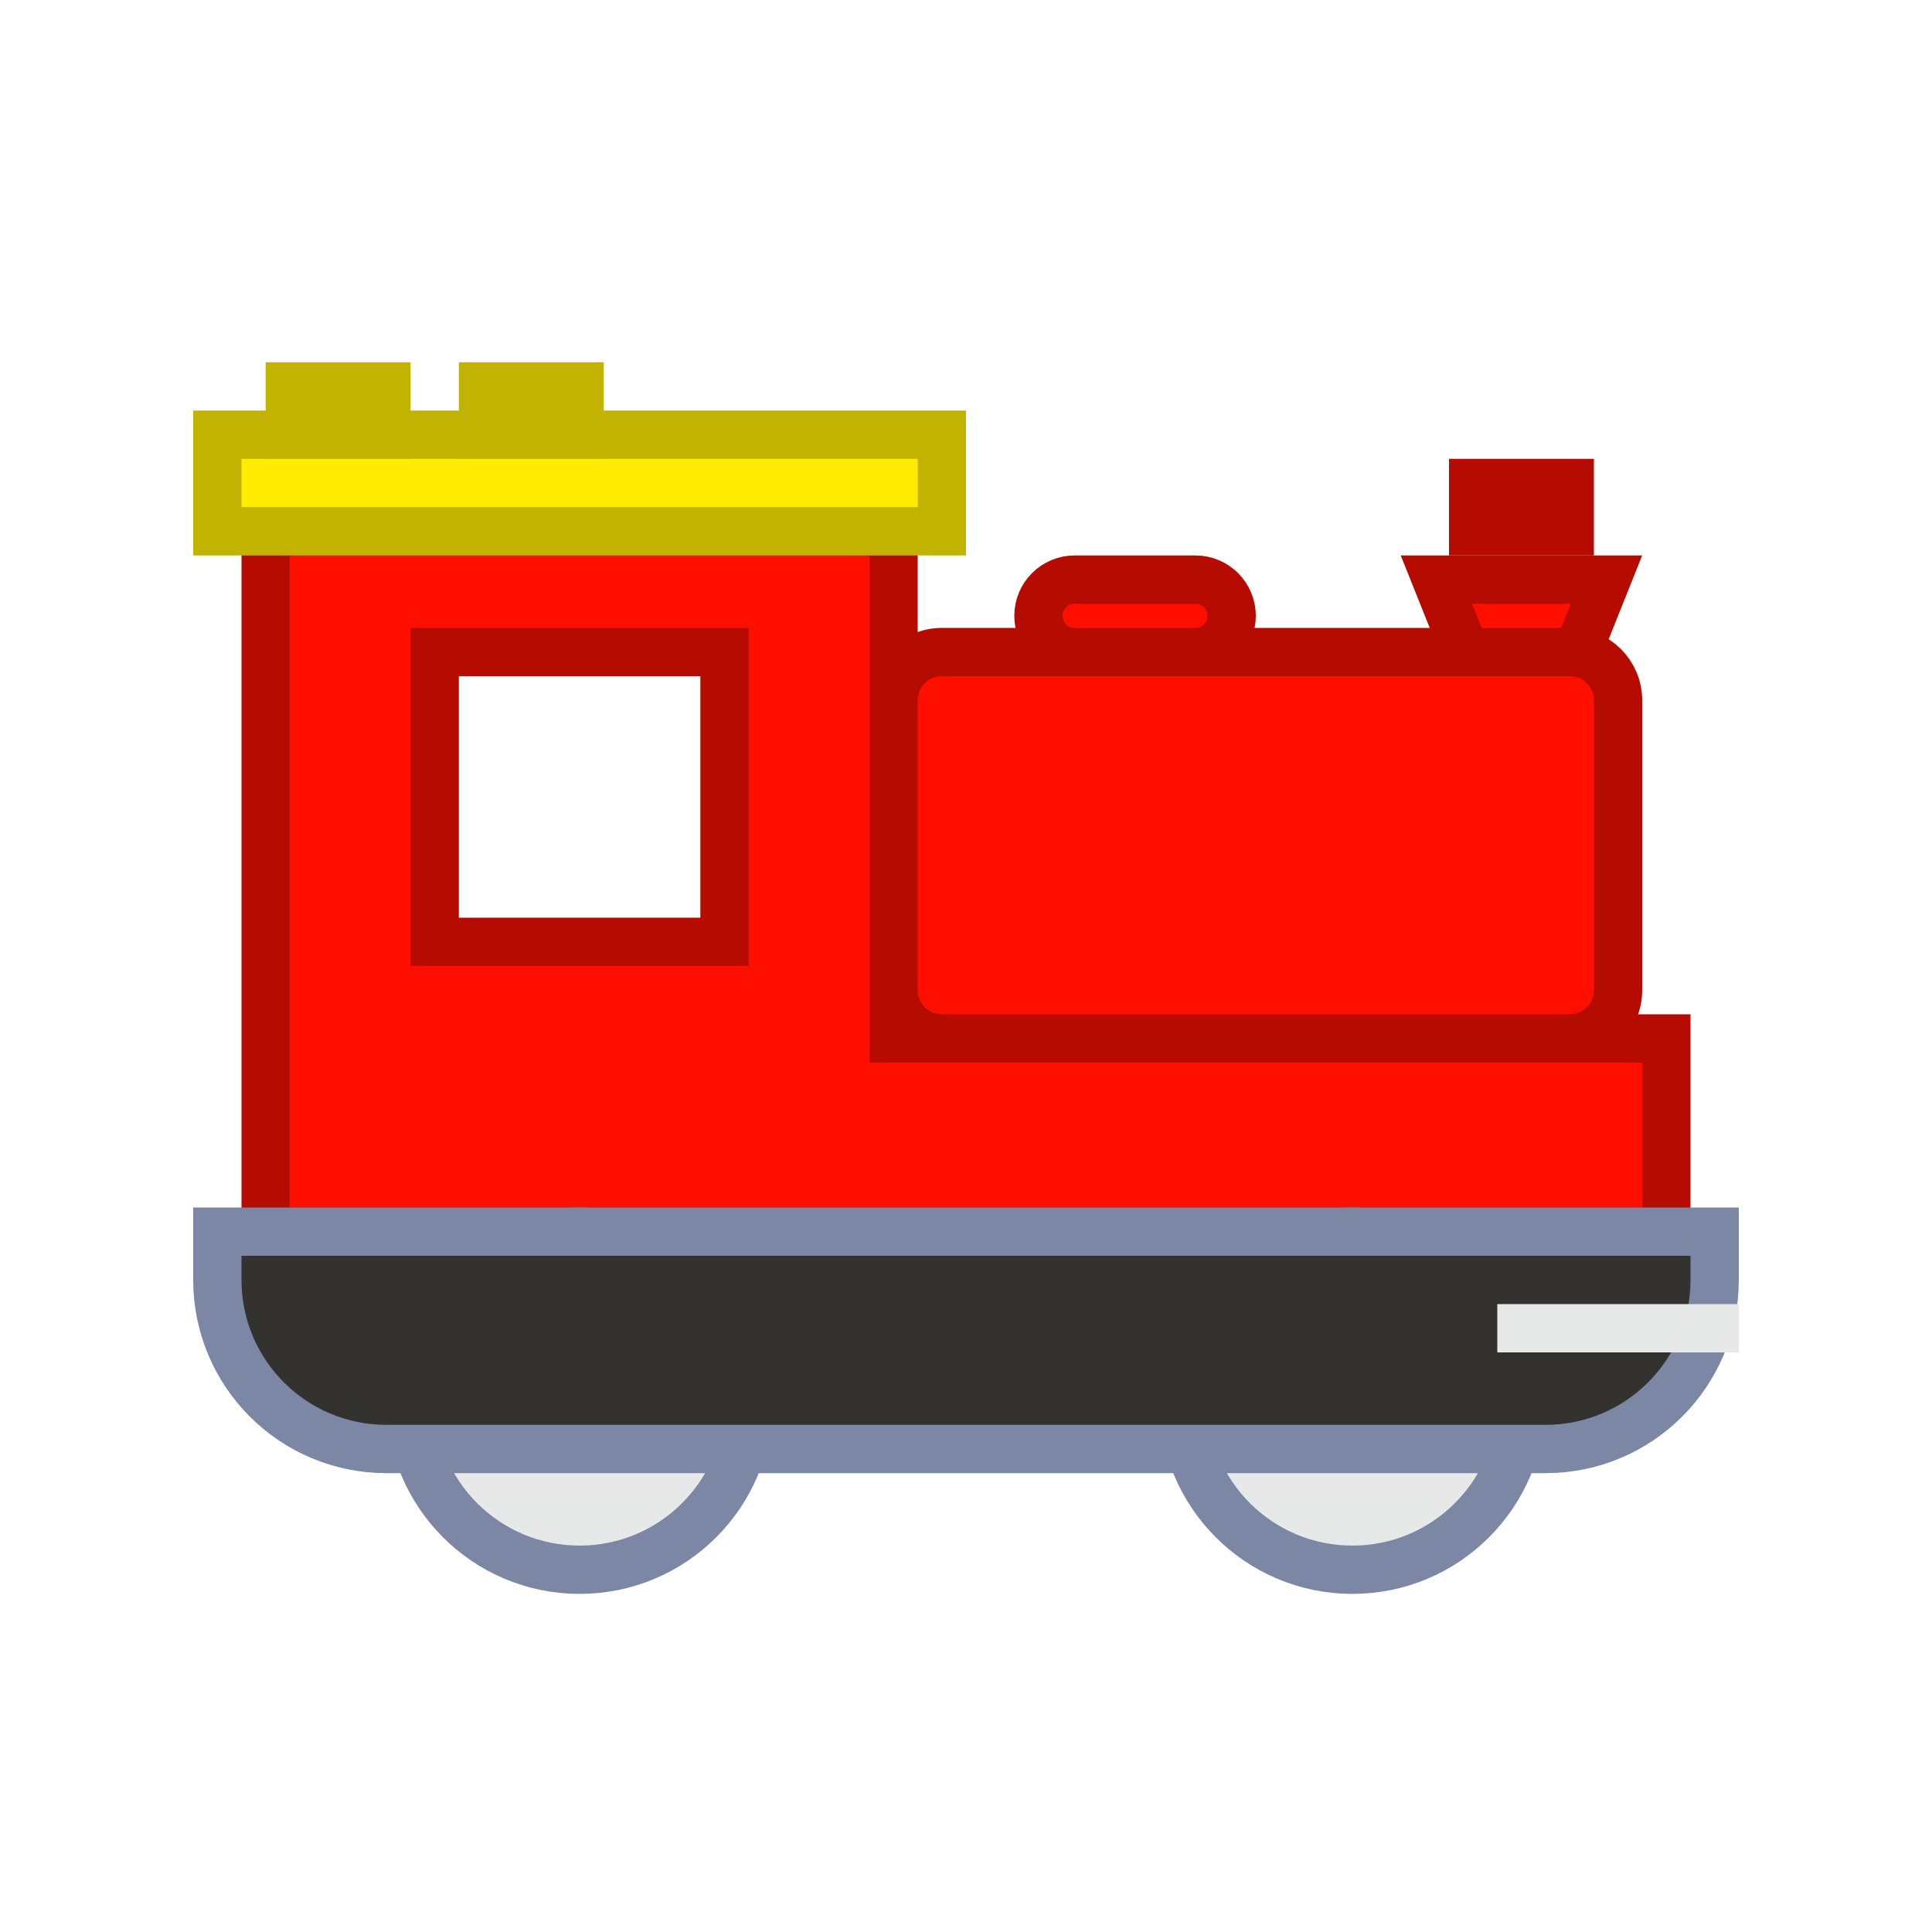
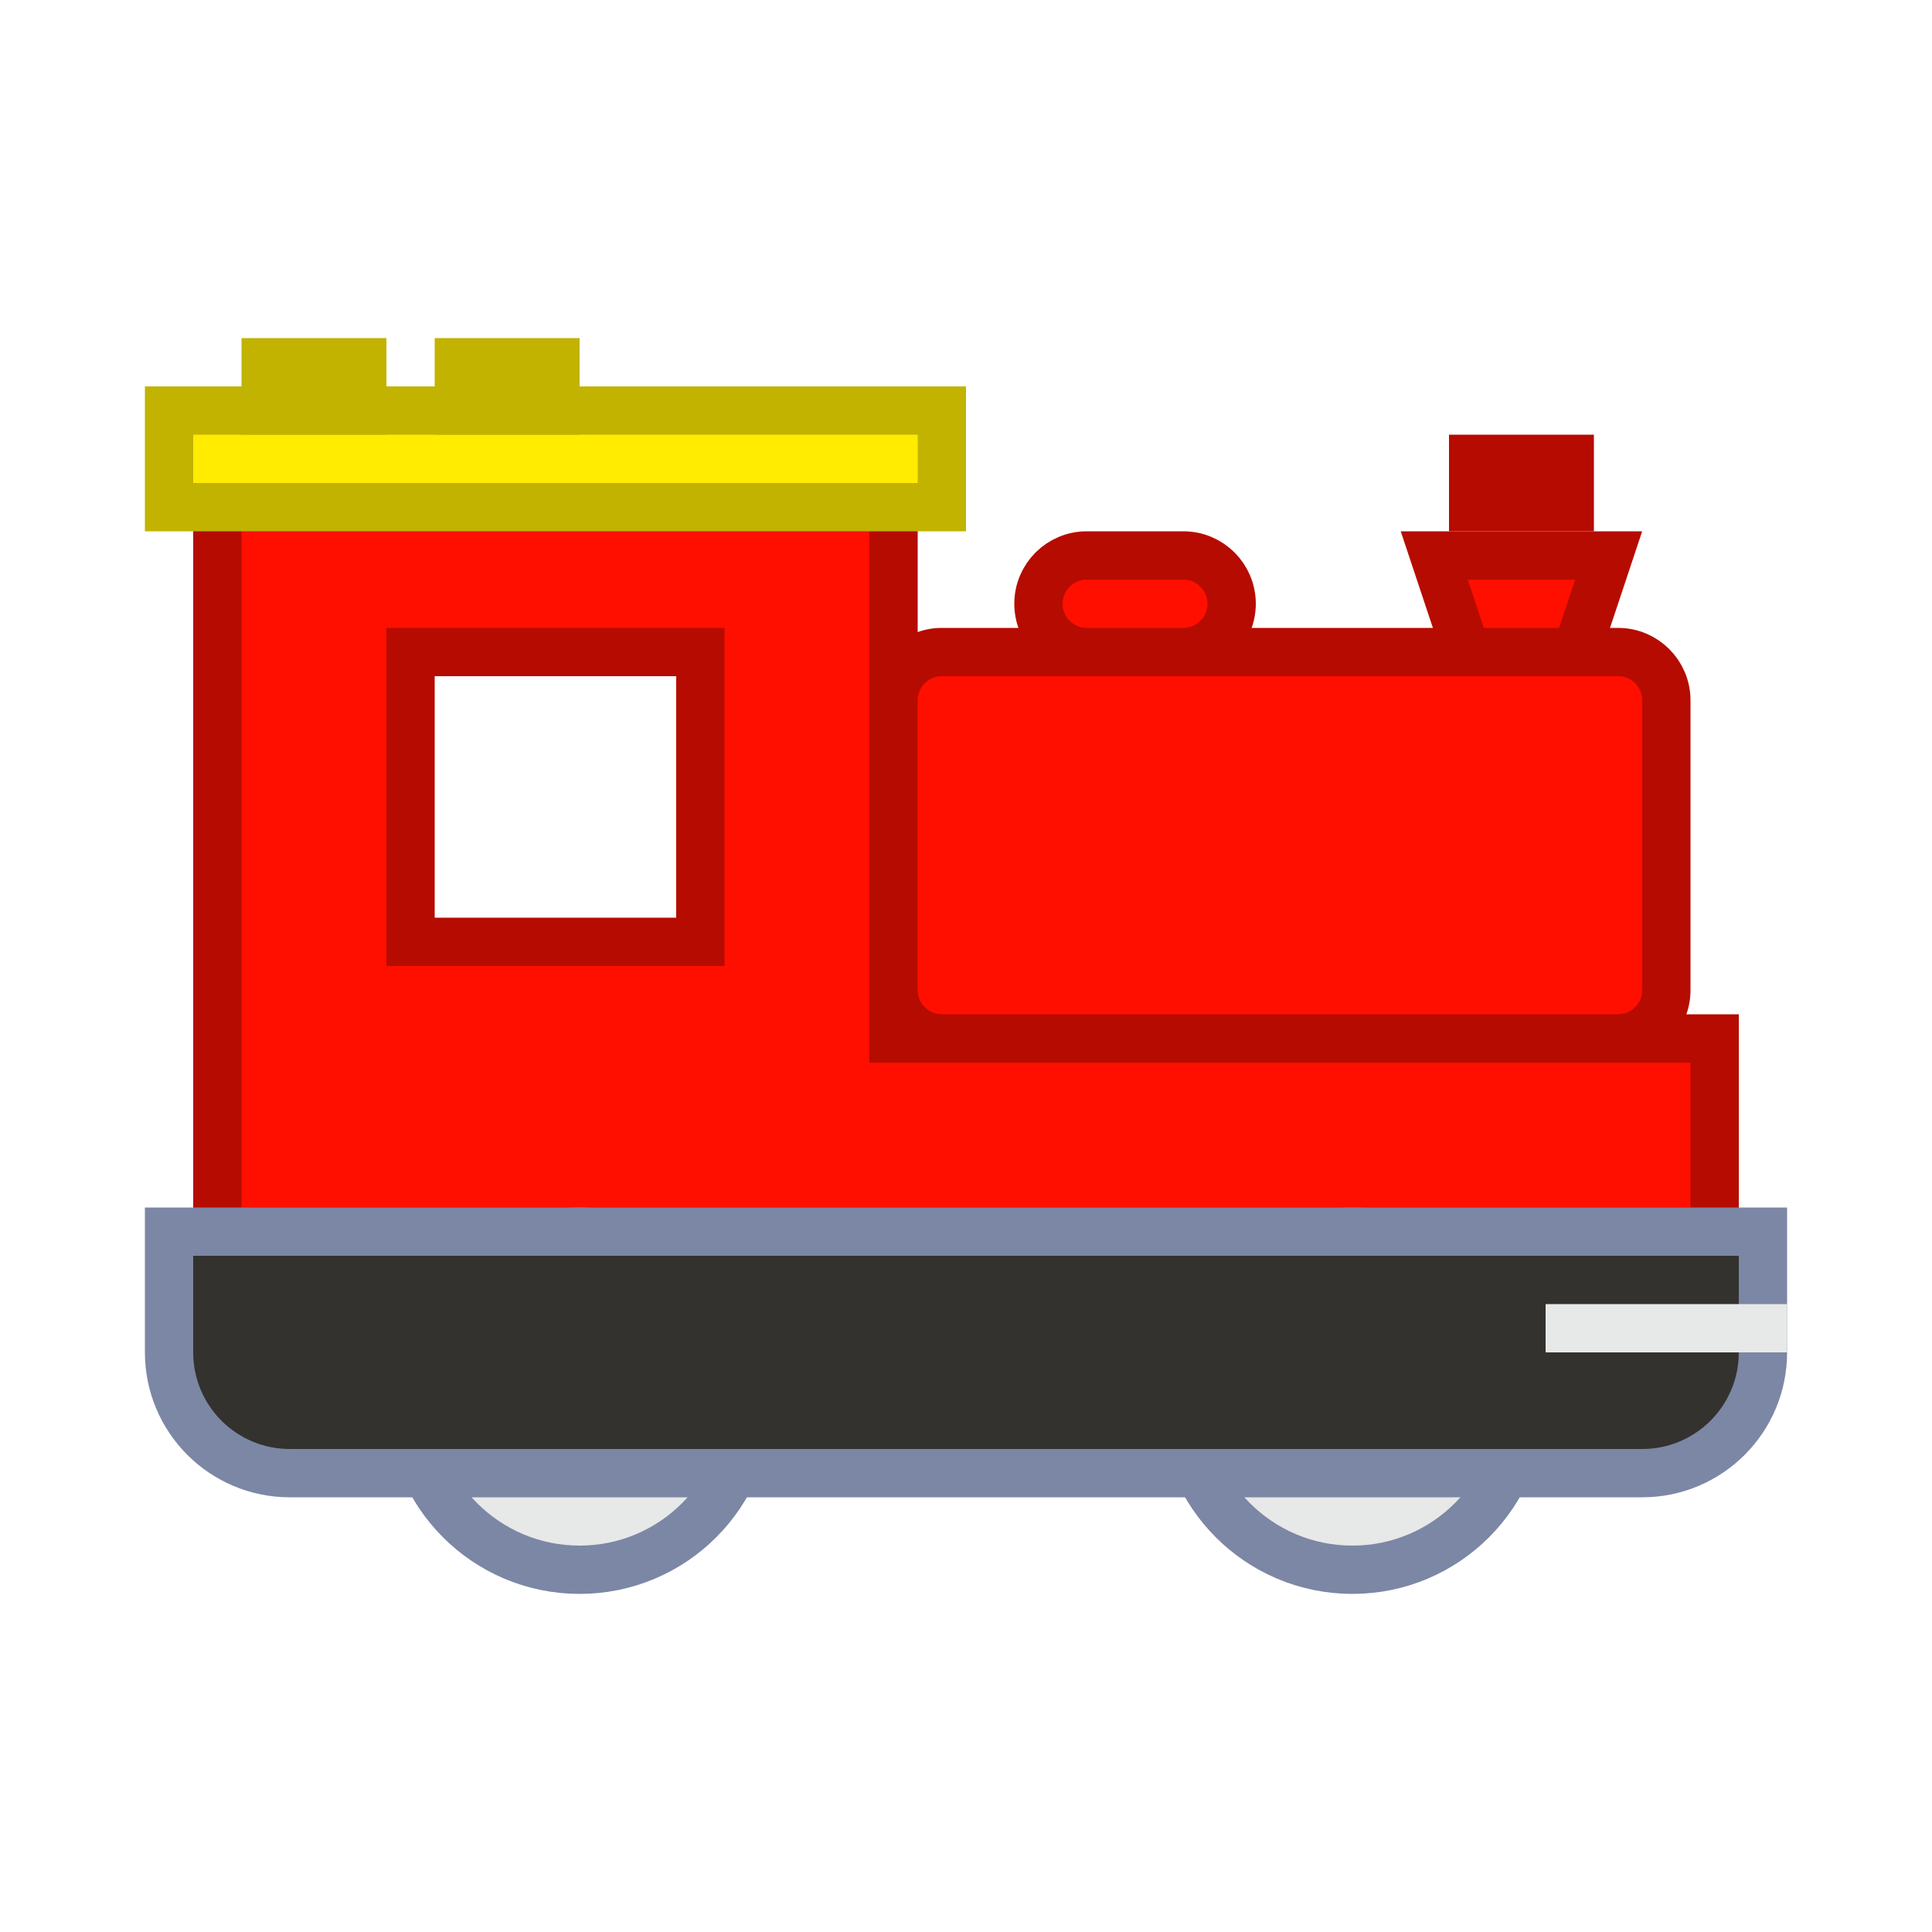
<svg xmlns="http://www.w3.org/2000/svg" width="40px" height="40px" viewBox="0 0 40 40" version="1.1">
  <g id="duplotrain-small" stroke="none" stroke-width="1" fill="none" fill-rule="evenodd">
-     <g id="Group" transform="translate(4, 7.5)">
-       <path d="M14.5,3.5 L1.5,3.5 L1.5,18 L30.5,18 L30.5,14 L14.5,14 L14.5,3.5 Z M11,6 L11,12 L5,12 L5,6 L11,6 Z" id="Combined-Shape" stroke="#B60B00" fill="#FF0F00" />
-       <rect id="Rectangle-Copy-3" stroke="#C1B300" fill="#FFEC00" x="0.5" y="1.5" width="15" height="2" />
-       <circle id="Oval" stroke="#7C87A5" fill="#E7E8E8" cx="8" cy="21.5" r="3.5" />
-       <circle id="Oval-Copy" stroke="#7C87A5" fill="#E7E8E8" cx="24" cy="21.5" r="3.5" />
-       <rect id="Rectangle-Copy-7" stroke="#B60B00" fill="#FF0F00" x="14.5" y="6" width="15" height="8" rx="1" />
-       <rect id="Rectangle-Copy-9" stroke="#B60B00" fill="#FF0F00" transform="translate(19.5, 5.25) scale(1, -1) translate(-19.5, -5.25) " x="17.5" y="4.5" width="4" height="1.5" rx="0.75" />
-       <rect id="Rectangle-Copy-11" stroke="#B60B00" fill="#FF0F00" transform="translate(27.5, 3.5) scale(1, -1) translate(-27.5, -3.5) " x="26.5" y="3.5" width="2" height="1" />
-       <path d="M26.339,4.5 L25.739,6 L29.261,6 L28.661,4.5 L26.339,4.5 Z" id="Rectangle-Copy-10" stroke="#B60B00" fill="#FF0F00" transform="translate(27.5, 5.25) scale(1, -1) translate(-27.5, -5.25) " />
-       <rect id="Rectangle-Copy-5" stroke="#C1B300" x="2" y="0.5" width="2" height="1" />
-       <rect id="Rectangle-Copy-6" stroke="#C1B300" x="6" y="0.5" width="2" height="1" />
-       <path d="M0.5,18 C0.5,18.34 0.5,18.482 0.5,19 C0.5,20.933 2.067,22.5 4,22.5 L28,22.5 C29.933,22.5 31.5,20.933 31.5,19 C31.5,18.483 31.5,18.341 31.5,18 C25.132,18 24.862,18 14.031,18 C6.51,18 6.305,18 0.5,18 Z" id="Rectangle-Copy" stroke="#7C87A5" fill="#33322E" />
-       <rect id="Rectangle" fill="#E7E8E8" x="27" y="19.5" width="5" height="1" />
+     <g id="Group" transform="translate(3, 7)">
+       <path d="M15.5,3.5 L15.5,14.5 L32.5,14.5 L32.5,18.5 L1.5,18.5 L1.5,3.5 L15.5,3.5 Z M11.5,6.5 L5.5,6.5 L5.5,12.5 L11.5,12.5 L11.5,6.5 Z" id="Shape" stroke="#B60B00" fill="#FF0F00" />
+       <rect id="Rectangle-Copy-2" stroke="#C1B300" fill="#FFEC00" x="0.5" y="1.5" width="16" height="2" />
+       <circle id="Oval" stroke="#7C87A5" fill="#E7E8E8" cx="9" cy="22" r="3.5" />
+       <circle id="Oval-Copy" stroke="#7C87A5" fill="#E7E8E8" cx="25" cy="22" r="3.5" />
+       <rect id="Rectangle-Copy-7" stroke="#B60B00" fill="#FF0F00" x="15.5" y="6.5" width="16" height="8" rx="1" />
+       <rect id="Rectangle-Copy-9" stroke="#B60B00" fill="#FF0F00" transform="translate(20.5, 5.5) scale(1, -1) translate(-20.5, -5.5) " x="18.5" y="4.5" width="4" height="2" rx="1" />
+       <rect id="Rectangle-Copy-11" stroke="#B60B00" fill="#FF0F00" transform="translate(28.5, 3.5) scale(1, -1) translate(-28.5, -3.5) " x="27.5" y="3.5" width="2" height="1" />
+       <path d="M29.64,4.5 L30.306,6.5 L26.694,6.5 L27.36,4.5 L29.64,4.5 Z" id="Rectangle-Copy-10" stroke="#B60B00" fill="#FF0F00" transform="translate(28.5, 5.5) scale(1, -1) translate(-28.5, -5.5) " />
+       <rect id="Rectangle-Copy-5" stroke="#C1B300" x="2.5" y="0.5" width="2" height="1" />
+       <rect id="Rectangle-Copy-6" stroke="#C1B300" x="6.5" y="0.5" width="2" height="1" />
+       <path d="M33.5,18.5 L33.5,21 C33.5,21.69 33.22,22.315 32.768,22.768 C32.315,23.22 31.69,23.5 31,23.5 L31,23.5 L3,23.5 C2.31,23.5 1.685,23.22 1.232,22.768 C0.78,22.315 0.5,21.69 0.5,21 L0.5,21 L0.5,18.5 L33.5,18.5 Z" id="Rectangle" stroke="#7C87A5" fill="#33322E" />
+       <rect id="Rectangle" fill="#E7E8E8" x="29" y="20" width="5" height="1" />
    </g>
  </g>
</svg>
